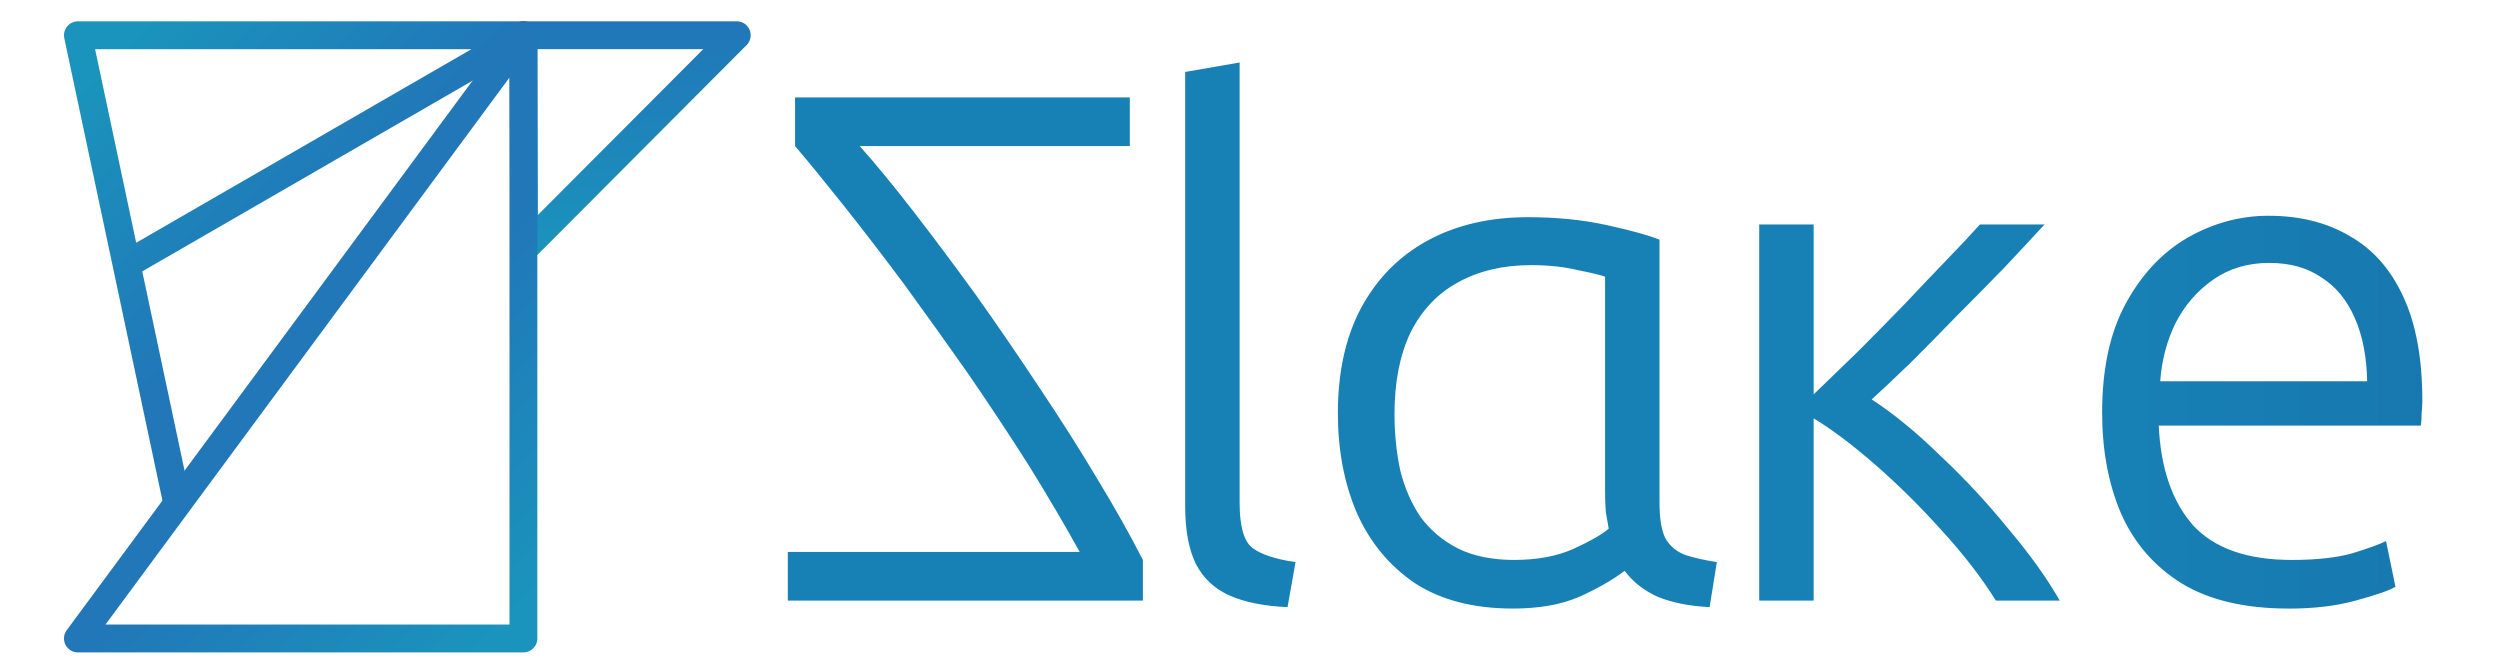
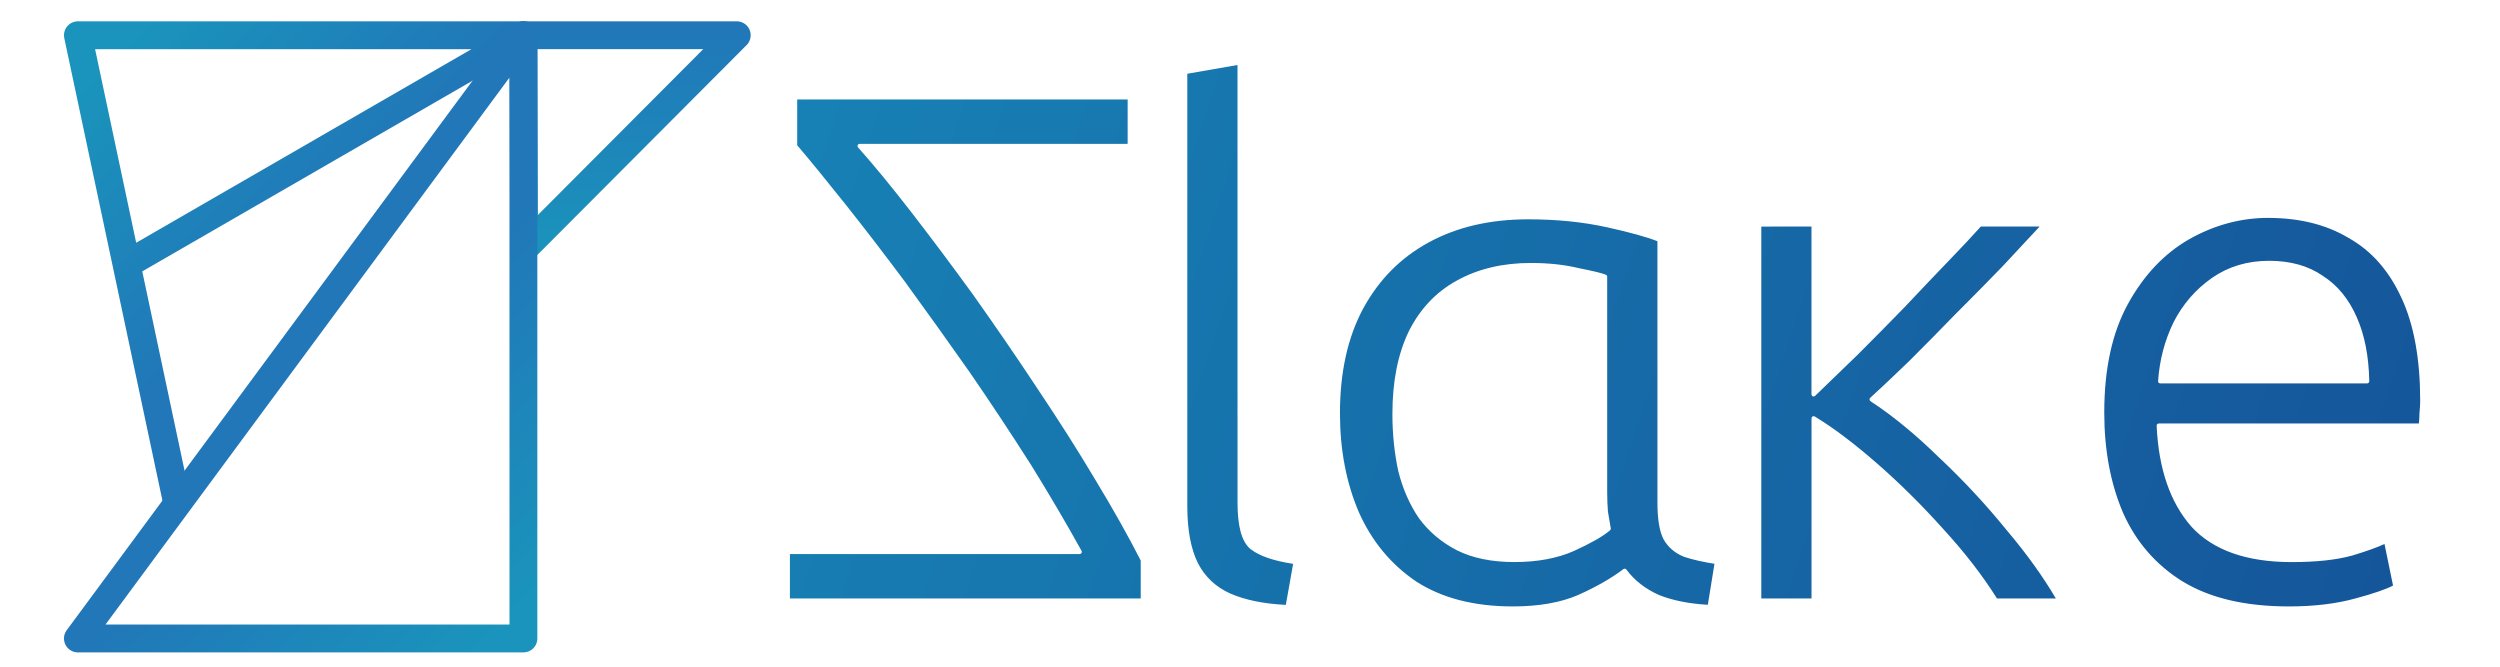
<svg xmlns="http://www.w3.org/2000/svg" xmlns:xlink="http://www.w3.org/1999/xlink" width="117.221mm" height="31.242mm" viewBox="0 0 117.221 31.242" version="1.1" id="SVGRoot">
  <defs id="defs16505">
+     <linearGradient id="linearGradient2">
+       <stop style="stop-color:#1781b5;stop-opacity:1;" offset="0" id="stop1" />
+       <stop style="stop-color:#15559a;stop-opacity:1;" offset="1" id="stop2" />
+     </linearGradient>
    <linearGradient id="linearGradient22700">
      <stop style="stop-color:#1781b5;stop-opacity:1;" offset="0" id="stop22696" />
      <stop style="stop-color:#15559a;stop-opacity:1;" offset="1" id="stop22698" />
    </linearGradient>
    <linearGradient xlink:href="#linearGradient22700" id="linearGradient22702" x1="160.572" y1="163.782" x2="239.435" y2="163.782" gradientUnits="userSpaceOnUse" gradientTransform="translate(-337.7239,-1.074932)" />
    <linearGradient xlink:href="#linearGradient22700" id="linearGradient2562" gradientUnits="userSpaceOnUse" x1="160.572" y1="163.782" x2="239.435" y2="163.782" gradientTransform="translate(17.10033,-1.074937)" />
    <linearGradient xlink:href="#linearGradient22700" id="linearGradient2633" gradientUnits="userSpaceOnUse" gradientTransform="translate(25.24644,-1.074926)" x1="160.572" y1="163.782" x2="239.435" y2="163.782" />
    <linearGradient xlink:href="#linearGradient22700" id="linearGradient2704" gradientUnits="userSpaceOnUse" gradientTransform="translate(43.98103,-1.074938)" x1="160.572" y1="163.782" x2="239.435" y2="163.782" />
-     <linearGradient xlink:href="#linearGradient22700" id="linearGradient2783" gradientUnits="userSpaceOnUse" gradientTransform="translate(61.08136,-1.074933)" x1="160.572" y1="163.782" x2="239.435" y2="163.782" />
-     <linearGradient xlink:href="#linearGradient22700" id="linearGradient2943" gradientUnits="userSpaceOnUse" gradientTransform="translate(61.08136,-1.074933)" x1="160.572" y1="163.782" x2="239.435" y2="163.782" />
+     <linearGradient xlink:href="#linearGradient2" id="linearGradient2943" gradientUnits="userSpaceOnUse" gradientTransform="translate(61.08136,-1.074933)" x1="99.604" y1="151.745" x2="175.976" y2="177.033" />
    <linearGradient xlink:href="#linearGradient114" id="linearGradient115" x1="63.085" y1="31.105" x2="63.085" y2="55.895" gradientUnits="userSpaceOnUse" />
    <linearGradient id="linearGradient114">
      <stop style="stop-color:#2177b8;stop-opacity:1;" offset="0" id="stop114" />
      <stop style="stop-color:#1a94bc;stop-opacity:1;" offset="1" id="stop115" />
    </linearGradient>
    <linearGradient xlink:href="#linearGradient2497" id="linearGradient2499" x1="21.734" y1="32.168" x2="42.093" y2="52.527" gradientUnits="userSpaceOnUse" />
    <linearGradient id="linearGradient2497">
      <stop style="stop-color:#1a94bc;stop-opacity:1;" offset="0" id="stop2495" />
      <stop style="stop-color:#2177b8;stop-opacity:1;" offset="1" id="stop2493" />
    </linearGradient>
    <linearGradient xlink:href="#linearGradient114" id="linearGradient2348" x1="42.823" y1="71.431" x2="64.414" y2="93.022" gradientUnits="userSpaceOnUse" />
  </defs>
  <g id="layer1" transform="translate(-123.5984,-147.5694)">
    <g aria-label="Z" transform="scale(-1,1)" id="text131" style="font-size:34.047px;font-family:Ubuntu;-inkscape-font-specification:Ubuntu;fill:url(#linearGradient22702);stroke-width:2.837" />
    <g aria-label="l" id="text131-3" style="font-size:34.047px;font-family:Ubuntu;-inkscape-font-specification:Ubuntu;fill:url(#linearGradient2562);stroke-width:2.837" />
    <g aria-label="α" id="text131-3-2" style="font-size:34.047px;font-family:Ubuntu;-inkscape-font-specification:Ubuntu;fill:url(#linearGradient2633);stroke-width:2.837" />
    <g aria-label="κ" id="text131-3-2-7" style="font-size:34.047px;font-family:Ubuntu;-inkscape-font-specification:Ubuntu;fill:url(#linearGradient2704);stroke-width:2.837" />
-     <g aria-label="e" id="text131-3-2-7-2" style="font-size:34.047px;font-family:Ubuntu;-inkscape-font-specification:Ubuntu;fill:url(#linearGradient2783);stroke-width:2.837">
-       <path id="path2927" d="m 230.914,176.104 c -2.065,0 -3.745,-0.397 -5.039,-1.192 -1.271,-0.794 -2.213,-1.884 -2.826,-3.268 -0.59,-1.385 -0.885,-2.962 -0.885,-4.732 0,-2.065 0.375,-3.779 1.124,-5.141 0.749,-1.362 1.714,-2.383 2.894,-3.064 1.203,-0.681 2.463,-1.021 3.779,-1.021 1.475,0 2.746,0.318 3.813,0.953 1.089,0.613 1.929,1.566 2.519,2.86 0.59,1.271 0.885,2.894 0.885,4.869 0,0.159 -0.011,0.352 -0.034,0.579 0,0.204 -0.011,0.397 -0.034,0.579 h -12.291 c 0.091,1.997 0.624,3.552 1.6,4.664 0.999,1.089 2.542,1.634 4.63,1.634 1.158,0 2.1,-0.102 2.826,-0.306 0.749,-0.227 1.282,-0.42 1.6,-0.579 l 0.443,2.145 c -0.318,0.182 -0.942,0.397 -1.873,0.647 -0.908,0.25 -1.952,0.375 -3.132,0.375 z m -6.026,-10.657 h 9.703 c -0.023,-1.158 -0.216,-2.145 -0.579,-2.962 -0.363,-0.84 -0.885,-1.475 -1.566,-1.907 -0.658,-0.454 -1.475,-0.681 -2.451,-0.681 -0.999,0 -1.873,0.261 -2.622,0.783 -0.749,0.522 -1.339,1.203 -1.77,2.043 -0.409,0.84 -0.647,1.748 -0.715,2.724 z m -18.803,10.282 v -17.636 h 2.553 v 7.967 c 0.613,-0.59 1.294,-1.248 2.043,-1.975 0.749,-0.749 1.487,-1.498 2.213,-2.247 0.726,-0.772 1.396,-1.475 2.009,-2.111 0.636,-0.658 1.146,-1.203 1.532,-1.634 h 3.03 c -0.522,0.567 -1.135,1.226 -1.839,1.975 -0.704,0.726 -1.441,1.475 -2.213,2.247 -0.749,0.772 -1.475,1.509 -2.179,2.213 -0.704,0.681 -1.328,1.271 -1.873,1.77 1.044,0.681 2.122,1.566 3.234,2.656 1.135,1.067 2.19,2.202 3.166,3.405 0.999,1.18 1.804,2.304 2.417,3.371 h -2.996 c -0.681,-1.089 -1.532,-2.19 -2.553,-3.303 -0.999,-1.112 -2.031,-2.134 -3.098,-3.064 -1.067,-0.931 -2.031,-1.657 -2.894,-2.179 v 8.546 z m -11.551,0.375 c -1.839,0 -3.371,-0.397 -4.596,-1.192 -1.203,-0.817 -2.111,-1.918 -2.724,-3.303 -0.59,-1.385 -0.885,-2.939 -0.885,-4.664 0,-1.929 0.363,-3.575 1.089,-4.937 0.749,-1.385 1.793,-2.44 3.132,-3.166 1.339,-0.726 2.905,-1.089 4.698,-1.089 1.339,0 2.576,0.125 3.711,0.375 1.135,0.25 1.952,0.477 2.451,0.681 v 12.325 c 0,0.749 0.091,1.305 0.272,1.668 0.204,0.363 0.511,0.624 0.919,0.783 0.409,0.136 0.908,0.25 1.498,0.34 l -0.34,2.111 c -0.931,-0.045 -1.736,-0.204 -2.417,-0.477 -0.658,-0.295 -1.18,-0.704 -1.566,-1.226 -0.567,0.431 -1.282,0.84 -2.145,1.226 -0.84,0.363 -1.873,0.545 -3.098,0.545 z m 0.068,-2.281 c 1.067,0 1.986,-0.17 2.758,-0.511 0.794,-0.363 1.351,-0.681 1.668,-0.953 -0.045,-0.25 -0.091,-0.511 -0.136,-0.783 -0.023,-0.295 -0.034,-0.601 -0.034,-0.919 V 160.545 c -0.159,-0.068 -0.579,-0.17 -1.26,-0.306 -0.658,-0.159 -1.396,-0.238 -2.213,-0.238 -1.316,0 -2.463,0.272 -3.439,0.817 -0.953,0.522 -1.691,1.305 -2.213,2.349 -0.499,1.044 -0.749,2.315 -0.749,3.813 0,0.931 0.091,1.816 0.272,2.656 0.204,0.817 0.522,1.543 0.953,2.179 0.454,0.613 1.033,1.101 1.736,1.464 0.726,0.363 1.612,0.545 2.656,0.545 z m -10.632,2.213 c -1.089,-0.045 -1.997,-0.227 -2.724,-0.545 -0.704,-0.318 -1.226,-0.806 -1.566,-1.464 -0.34,-0.681 -0.511,-1.589 -0.511,-2.724 v -20.36 l 2.553,-0.443 v 20.633 c 0,1.089 0.193,1.793 0.579,2.111 0.409,0.318 1.089,0.545 2.043,0.681 z m -6.784,-0.306 v -1.907 c -0.59,-1.158 -1.305,-2.429 -2.145,-3.813 -0.84,-1.407 -1.748,-2.837 -2.724,-4.29 -0.976,-1.475 -1.963,-2.917 -2.962,-4.324 -1.021,-1.407 -1.997,-2.712 -2.928,-3.915 -0.931,-1.203 -1.77,-2.224 -2.519,-3.064 h 12.665 v -2.281 h -15.695 v 2.281 c 0.636,0.749 1.396,1.68 2.281,2.792 0.885,1.112 1.827,2.338 2.826,3.677 0.976,1.339 1.975,2.735 2.996,4.188 0.999,1.453 1.952,2.894 2.86,4.324 0.885,1.43 1.68,2.78 2.383,4.052 H 160.538 v 2.281 z" style="fill:url(#linearGradient2943);fill-opacity:1" />
-     </g>
+     <path id="path2927" style="font-size:34.047px;font-family:Ubuntu;-inkscape-font-specification:Ubuntu;fill:url(#linearGradient2943);fill-opacity:1;stroke-width:2.837" d="m 181.623,150.617 -2.354,0.41 v 20.277 c 0,1.125 0.171,2.017 0.502,2.678 0.331,0.638 0.831,1.109 1.516,1.418 0.691,0.302 1.561,0.48 2.602,0.531 l 0.342,-1.924 c -0.906,-0.139 -1.572,-0.362 -1.988,-0.686 a 0.1,0.1 0 0 1 -0.004,0 c -0.429,-0.353 -0.615,-1.088 -0.615,-2.189 z m -20.645,1.617 v 2.146 c 0.632,0.746 1.383,1.664 2.26,2.766 0.886,1.113 1.827,2.338 2.826,3.678 a 0.1,0.1 0 0 1 0,0.002 c 0.976,1.34 1.976,2.738 2.998,4.191 0.999,1.454 1.955,2.895 2.863,4.326 a 0.1,0.1 0 0 1 0.002,0 c 0.886,1.431 1.68,2.784 2.385,4.057 a 0.1,0.1 0 0 1 -0.088,0.148 h -13.588 v 2.082 h 16.449 v -1.779 c -0.587,-1.15 -1.296,-2.413 -2.131,-3.789 a 0.1,0.1 0 0 1 0,-0.002 c -0.839,-1.406 -1.746,-2.832 -2.721,-4.283 a 0.1,0.1 0 0 1 0,-0.002 c -0.975,-1.474 -1.963,-2.914 -2.961,-4.32 h 0.002 c -1.021,-1.407 -1.998,-2.712 -2.928,-3.914 -0.93,-1.202 -1.767,-2.221 -2.514,-3.059 a 0.1,0.1 0 0 1 0.074,-0.166 h 12.566 v -2.082 z m 68.982,5.551 c -1.299,0 -2.541,0.337 -3.73,1.01 -1.162,0.671 -2.114,1.678 -2.855,3.025 -0.739,1.343 -1.111,3.038 -1.111,5.092 0,1.759 0.293,3.323 0.877,4.693 0.605,1.367 1.533,2.439 2.787,3.223 v -0.002 c 1.274,0.782 2.934,1.178 4.986,1.178 1.173,0 2.208,-0.122 3.105,-0.369 a 0.1,0.1 0 0 1 0.002,0 c 0.884,-0.237 1.47,-0.443 1.783,-0.609 l -0.4,-1.949 c -0.333,0.154 -0.816,0.33 -1.5,0.537 a 0.1,0.1 0 0 1 -0.002,0 c -0.74,0.208 -1.688,0.311 -2.852,0.311 -2.106,0 -3.683,-0.551 -4.705,-1.666 a 0.1,0.1 0 0 1 0,-0.002 c -0.995,-1.133 -1.534,-2.714 -1.625,-4.727 a 0.1,0.1 0 0 1 0.1,-0.104 h 12.195 c 0.016,-0.153 0.029,-0.311 0.029,-0.48 a 0.1,0.1 0 0 1 0,-0.01 c 0.022,-0.224 0.033,-0.414 0.033,-0.568 0,-1.965 -0.293,-3.573 -0.875,-4.826 a 0.1,0.1 0 0 1 -0.002,-0.002 c -0.583,-1.278 -1.407,-2.211 -2.477,-2.812 a 0.1,0.1 0 0 1 -0.002,-0.002 c -1.049,-0.625 -2.301,-0.939 -3.762,-0.939 z m -34.713,0.068 c -1.78,0 -3.328,0.361 -4.65,1.078 -1.323,0.717 -2.351,1.756 -3.092,3.125 -0.717,1.345 -1.078,2.972 -1.078,4.889 0,1.714 0.295,3.254 0.879,4.625 0.606,1.368 1.5,2.453 2.688,3.26 1.206,0.781 2.716,1.174 4.539,1.174 1.215,0 2.235,-0.18 3.059,-0.535 0.857,-0.384 1.565,-0.79 2.125,-1.215 a 0.1,0.1 0 0 1 0.141,0.021 c 0.374,0.506 0.881,0.903 1.523,1.191 l 0.004,0.002 c 0.644,0.257 1.411,0.408 2.291,0.459 l 0.311,-1.922 c -0.548,-0.088 -1.023,-0.194 -1.414,-0.324 a 0.1,0.1 0 0 1 -0.006,-0.002 c -0.427,-0.166 -0.755,-0.445 -0.971,-0.828 a 0.1,0.1 0 0 1 -0.002,-0.004 c -0.194,-0.388 -0.281,-0.958 -0.281,-1.715 v -12.252 c -0.493,-0.195 -1.277,-0.415 -2.373,-0.656 -1.127,-0.248 -2.358,-0.371 -3.691,-0.371 z m 10.936,0.34 v 17.438 h 2.355 v -8.447 a 0.1,0.1 0 0 1 0.152,-0.086 c 0.869,0.526 1.836,1.256 2.906,2.189 1.07,0.933 2.106,1.959 3.107,3.074 1.01,1.1 1.852,2.19 2.531,3.27 h 2.76 c -0.598,-1.017 -1.359,-2.085 -2.309,-3.207 a 0.1,0.1 0 0 1 -0.002,-0.002 c -0.973,-1.199 -2.027,-2.331 -3.158,-3.395 a 0.1,0.1 0 0 1 -0.002,0 c -1.108,-1.086 -2.182,-1.968 -3.219,-2.645 a 0.1,0.1 0 0 1 -0.014,-0.158 c 0.544,-0.499 1.168,-1.087 1.871,-1.768 0.703,-0.703 1.429,-1.44 2.178,-2.211 a 0.1,0.1 0 0 1 0.002,0 c 0.771,-0.771 1.508,-1.52 2.211,-2.246 v -0.002 c 0.643,-0.685 1.189,-1.272 1.68,-1.805 h -2.756 c -0.384,0.428 -0.881,0.96 -1.504,1.605 -0.612,0.635 -1.282,1.338 -2.008,2.109 a 0.1,0.1 0 0 1 0,0.002 c -0.727,0.749 -1.465,1.497 -2.215,2.246 a 0.1,0.1 0 0 1 0,0.002 c -0.749,0.726 -1.43,1.384 -2.043,1.975 a 0.1,0.1 0 0 1 -0.17,-0.072 v -7.867 z m 23.811,1.605 c 0.992,0 1.831,0.232 2.508,0.699 0.697,0.443 1.232,1.096 1.602,1.949 0.37,0.832 0.563,1.831 0.586,2.998 a 0.1,0.1 0 0 1 -0.1,0.102 h -9.703 a 0.1,0.1 0 0 1 -0.1,-0.107 c 0.069,-0.988 0.31,-1.906 0.725,-2.758 a 0.1,0.1 0 0 1 0,-0.002 c 0.438,-0.853 1.042,-1.549 1.805,-2.08 0.766,-0.534 1.662,-0.801 2.678,-0.801 z m -34.609,0.102 c 0.822,0 1.566,0.08 2.232,0.24 0.683,0.137 1.095,0.234 1.279,0.312 a 0.1,0.1 0 0 1 0.061,0.092 v 10.111 c 0,0.312 0.013,0.614 0.035,0.904 0.045,0.272 0.088,0.532 0.133,0.781 a 0.1,0.1 0 0 1 -0.033,0.094 c -0.332,0.285 -0.893,0.604 -1.691,0.969 -0.787,0.347 -1.721,0.52 -2.799,0.52 -1.056,0 -1.956,-0.183 -2.699,-0.555 -0.716,-0.37 -1.308,-0.871 -1.771,-1.496 a 0.1,0.1 0 0 1 -0.002,-0.002 c -0.438,-0.646 -0.762,-1.386 -0.969,-2.213 a 0.1,0.1 0 0 1 0,-0.002 c -0.183,-0.847 -0.275,-1.739 -0.275,-2.676 -1e-5,-1.509 0.252,-2.797 0.76,-3.857 a 0.1,0.1 0 0 1 0,-0.002 c 0.53,-1.06 1.283,-1.859 2.254,-2.391 0.993,-0.554 2.156,-0.83 3.486,-0.83 z" />
    <g id="g1" transform="matrix(0.4351957,0,0,0.4351957,120.288,135.2955)">
      <path style="fill:none;fill-opacity:1;stroke:url(#linearGradient115);stroke-width:3;stroke-linecap:round;stroke-linejoin:round;stroke-dasharray:none;stroke-opacity:1" d="M 64,32 H 86.986 L 64.068,54.986 64,32" id="path2" />
      <path style="fill:none;fill-opacity:1;stroke:url(#linearGradient2499);stroke-width:3;stroke-linecap:round;stroke-linejoin:round;stroke-dasharray:none;stroke-opacity:1" d="M 26.674,82.288 16,32 H 64 L 21.354,56.622" id="path2-5" transform="translate(4.7670244e-4,4.9999371e-4)" />
      <path style="fill:none;fill-opacity:1;stroke:url(#linearGradient2348);stroke-width:3;stroke-linecap:butt;stroke-linejoin:round;stroke-dasharray:none;stroke-opacity:1" d="M 64,96.993 H 16 L 64,32 Z" id="path1" />
      <path style="fill:none;stroke-width:0.75;stroke-linejoin:bevel" d="M 62.71,32.57 C 56.933,54.132 51.155,75.695 45.377,97.257" id="path483" />
    </g>
  </g>
</svg>
